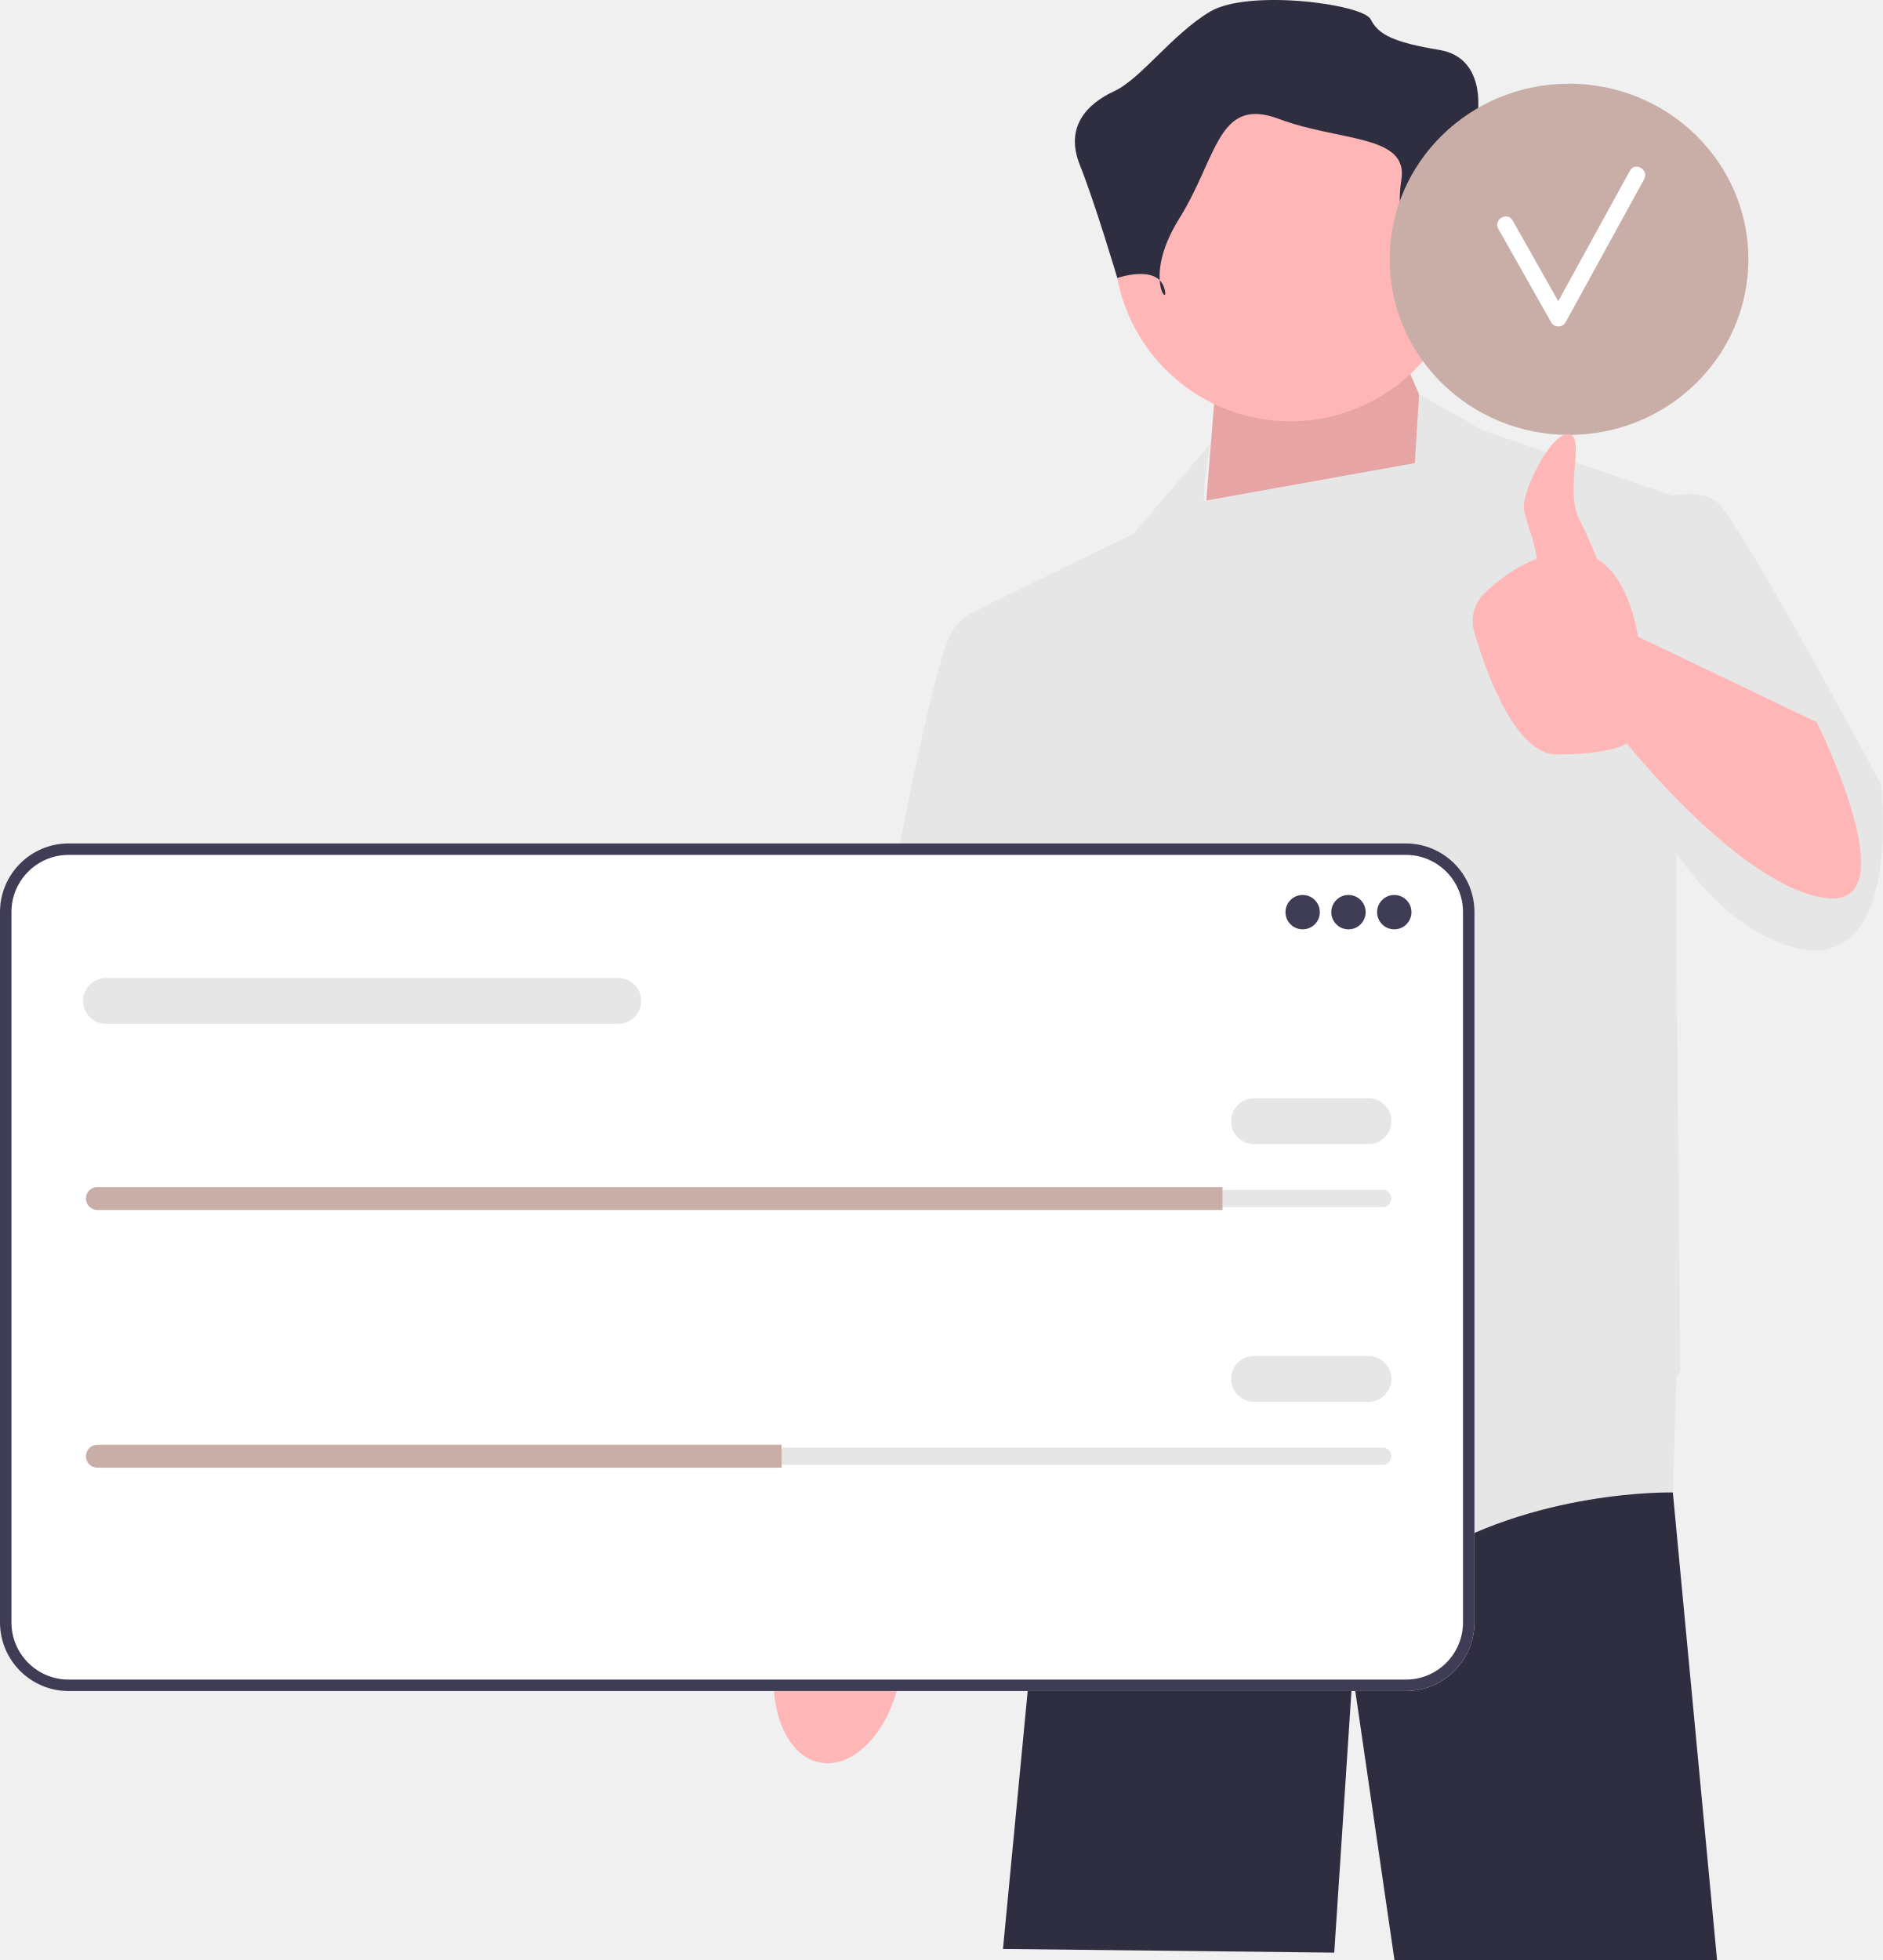
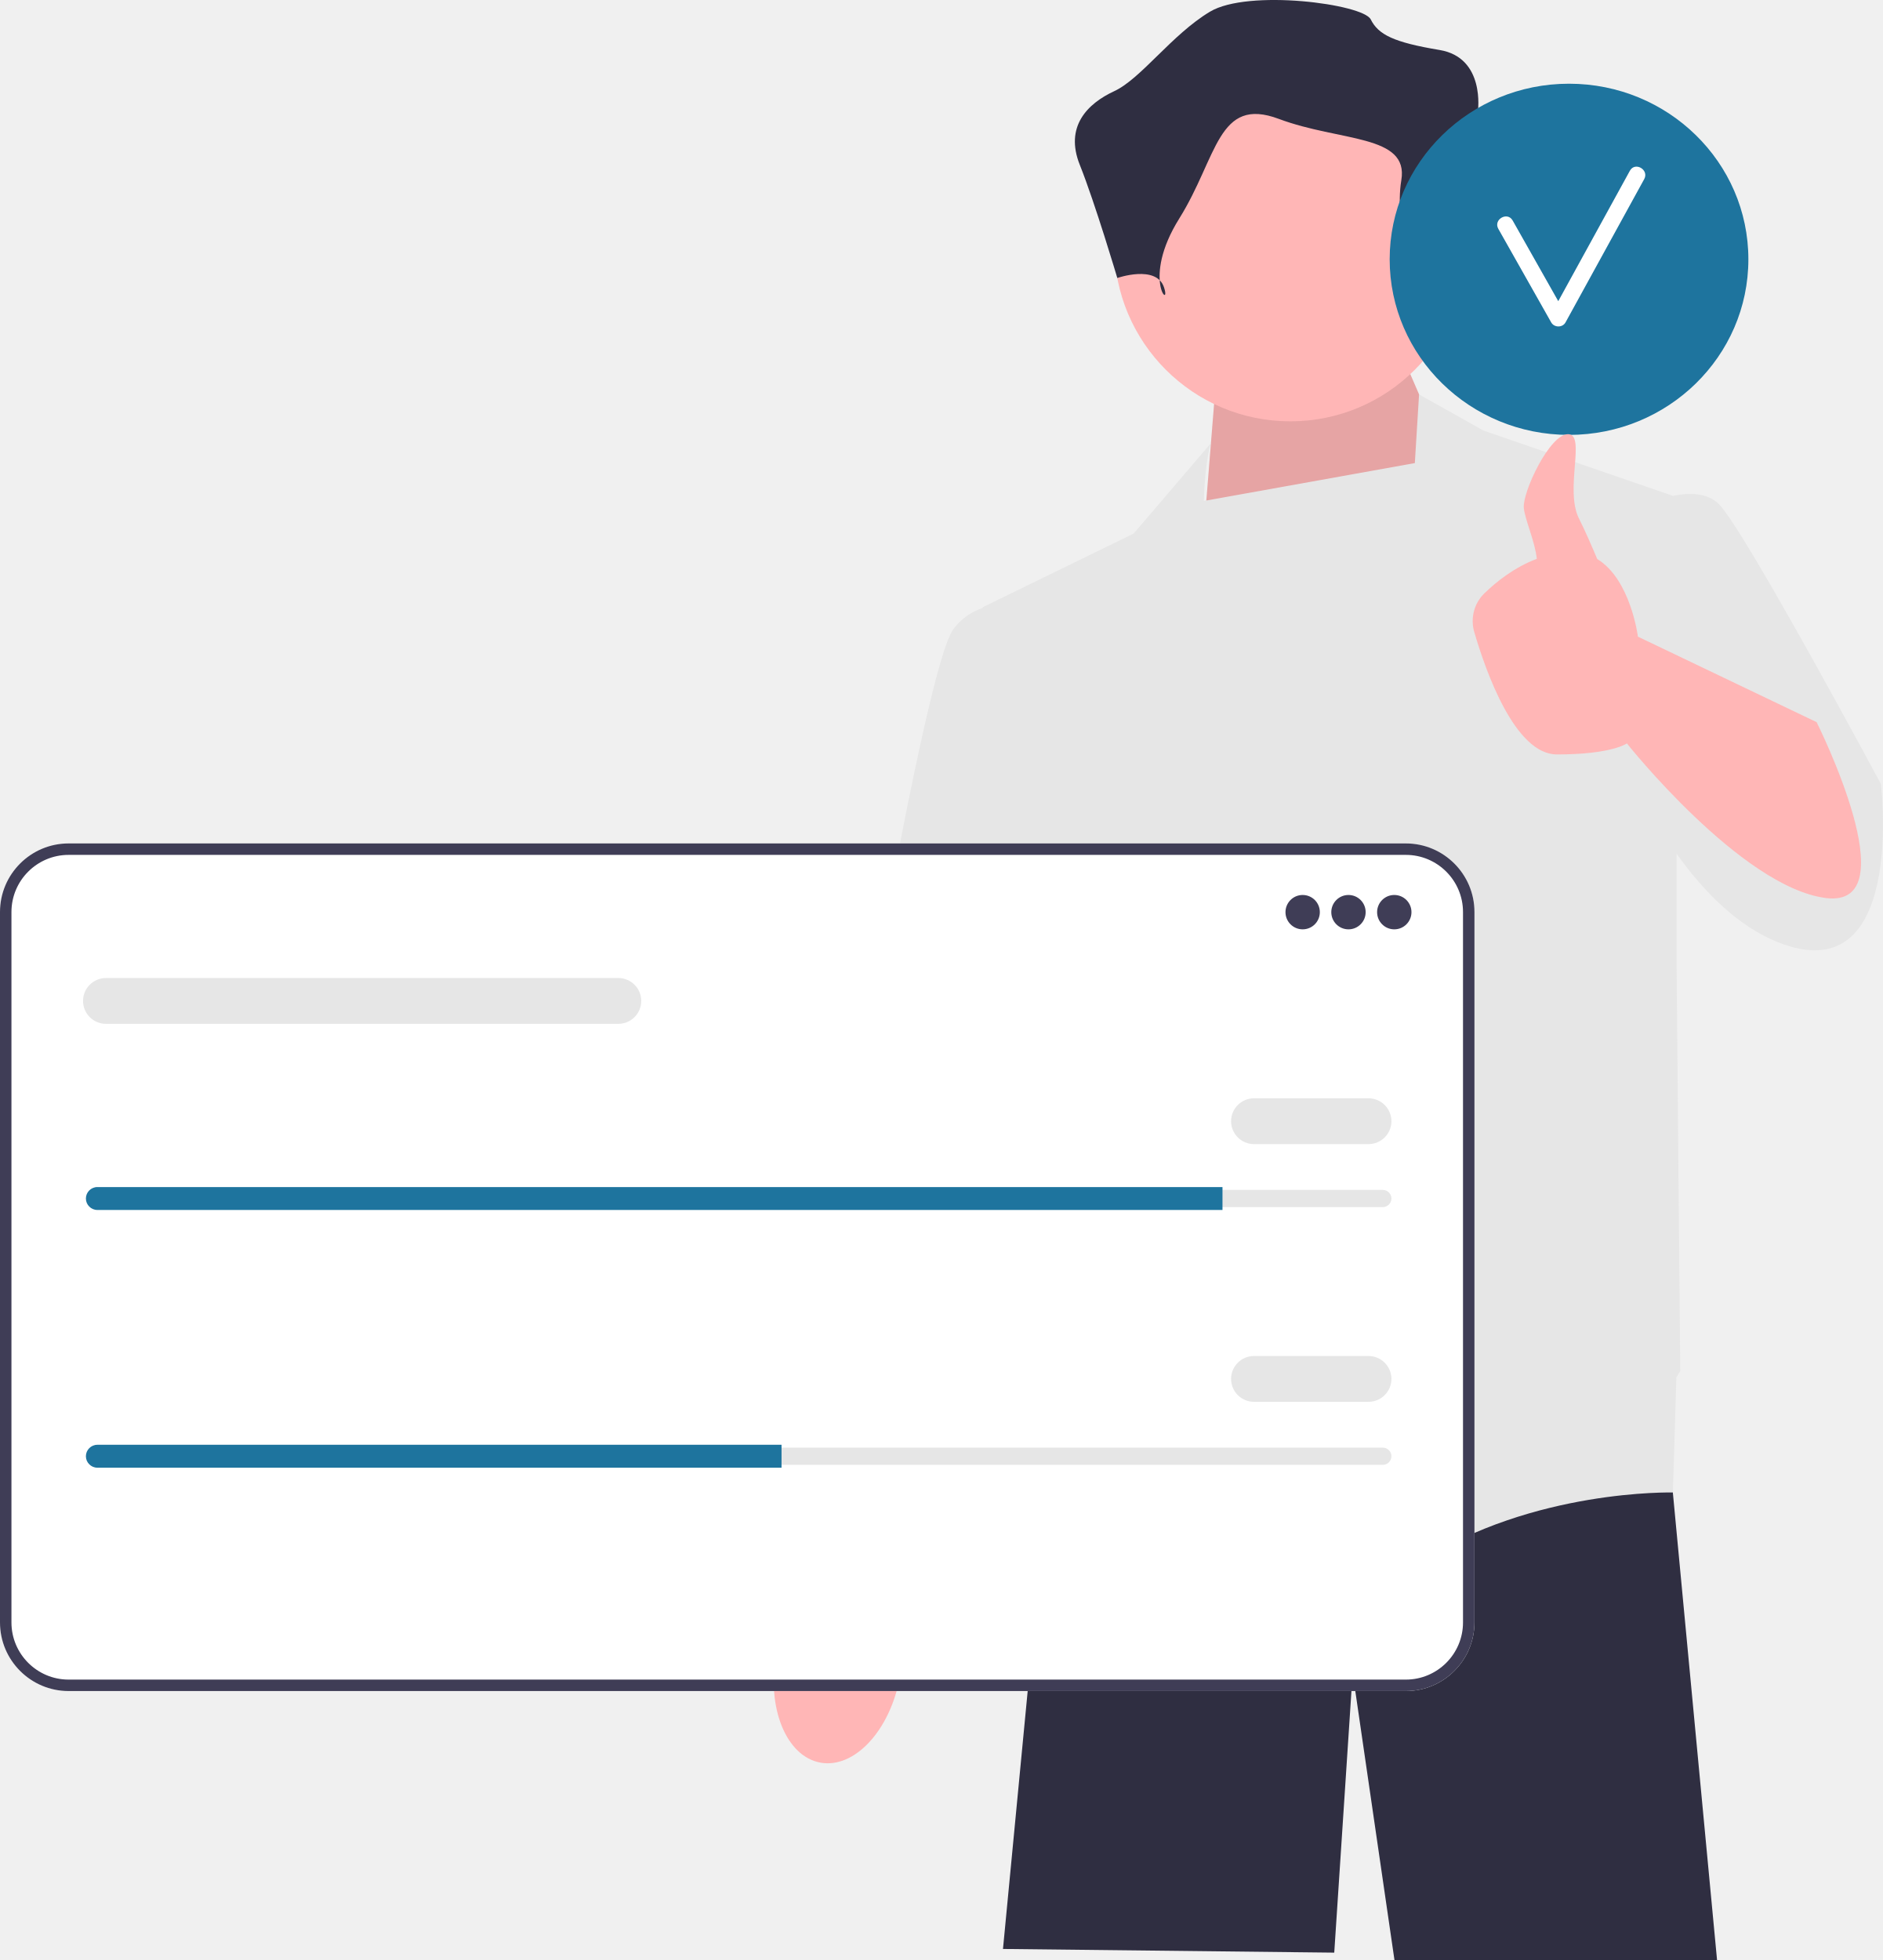
<svg xmlns="http://www.w3.org/2000/svg" width="511.563" height="532.448" viewBox="0 0 511.563 532.448">
  <polygon points="454.491 405.208 454.481 405.448 466.491 532.448 378.851 532.448 367.491 454.448 362.491 530.448 272.491 529.448 282.051 429.668 290.181 383.418 290.181 383.408 291.401 376.448 452.101 376.448 452.311 378.968 454.491 405.208" fill="#2f2e41" />
  <path d="M222.883,478.831c9.282,1.691,18.96-8.762,21.618-23.348,1.163-6.385,.788-12.503-.78-17.506l1.423-8.408,23.883-113.109s43.98-87.975,43.979-103.248c-.001-15.273-12.722-22.763-12.722-22.763l-17.214,.161-53.983,131.847-9.722,97.43-1.573,13.367c-3.232,4.129-5.741,9.721-6.903,16.106-2.657,14.586,2.713,27.78,11.995,29.471Z" fill="#ffb6b6" />
  <polygon points="397.991 135.948 381.991 98.948 329.991 107.948 326.491 151.48 397.991 135.948" fill="#ffb6b6" />
  <polygon points="397.991 135.948 381.991 98.948 329.991 107.948 326.491 151.48 397.991 135.948" opacity=".1" />
  <path d="M510.991,212.948s-37-69-44-76c-3.116-3.116-8.015-3.16-12.493-2.251l-51.507-17.749-17.458-9.809-1.15,18.662-57.315,10.287c.318-11.381,1.924-15.71,1.924-15.71l-21,24.569-41,20,.022,.18c-3.009,1.05-5.861,2.847-8.022,5.82-8,11-30,145-30,145l47,10,6.396-40.14,4.604,36.14,3.5,67.5s64,55,95,35,69-19,69-19l.948-31.288c.675-1.079,1.052-1.712,1.052-1.712l-1-110.984v-29.532c7.618,10.614,16.812,19.741,27.5,24.016,35,14,28-43,28-43Z" fill="#e6e6e6" />
  <circle cx="350.556" cy="66.62" r="47.838" fill="#ffb6b6" />
  <path d="M384.875,80.139s4.16-14.56,13.52-13.52c9.36,1.04,11.44-7.28,9.36-11.44-2.08-4.16-6.24-24.959-6.24-24.959,0,0,2.08-14.56-10.4-16.639-12.48-2.08-16.639-4.16-18.719-8.32-2.08-4.16-33.279-8.32-43.679-2.08-10.4,6.24-18.719,18.212-25.999,21.585-7.28,3.374-13.52,9.614-9.36,20.013,4.16,10.4,10.193,30.739,10.193,30.739,0,0,10.606-3.7,12.686,2.54,2.08,6.24-6.24-2.08,4.16-18.719,10.4-16.639,10.4-33.279,27.039-27.039,16.639,6.24,35.359,4.16,33.279,16.639-2.08,12.48,4.16,31.199,4.16,31.199Z" fill="#2f2e41" />
  <g>
    <path d="M381.949,459.384H18.633c-10.275,0-18.633-8.359-18.633-18.633V247.758c0-10.274,8.359-18.633,18.633-18.633H381.949c10.275,0,18.633,8.359,18.633,18.633v192.993c0,10.274-8.359,18.633-18.633,18.633Z" fill="#fff" />
    <path d="M381.949,459.384H18.633c-10.275,0-18.633-8.359-18.633-18.633V247.758c0-10.274,8.359-18.633,18.633-18.633H381.949c10.275,0,18.633,8.359,18.633,18.633v192.993c0,10.274-8.359,18.633-18.633,18.633ZM18.633,232.236c-8.558,0-15.522,6.963-15.522,15.522v192.993c0,8.558,6.963,15.522,15.522,15.522H381.949c8.558,0,15.522-6.963,15.522-15.522V247.758c0-8.558-6.963-15.522-15.522-15.522H18.633Z" fill="#3f3d56" />
    <circle cx="353.908" cy="247.794" r="4.667" fill="#3f3d56" />
    <circle cx="366.355" cy="247.794" r="4.667" fill="#3f3d56" />
    <circle cx="378.801" cy="247.794" r="4.667" fill="#3f3d56" />
    <path d="M26.449,323.251c-1.287,0-2.334,1.047-2.334,2.334,0,.627,.242,1.208,.682,1.636,.444,.454,1.025,.697,1.652,.697H375.69c1.287,0,2.334-1.047,2.334-2.334,0-.627-.242-1.208-.682-1.636-.444-.454-1.025-.697-1.652-.697H26.449Z" fill="#e6e6e6" />
-     <path d="M332.127,322.473v6.223H26.449c-.856,0-1.634-.342-2.194-.918-.576-.56-.918-1.338-.918-2.194,0-1.711,1.4-3.112,3.112-3.112H332.127Z" fill="#c9ada7" />
+     <path d="M332.127,322.473v6.223H26.449c-.856,0-1.634-.342-2.194-.918-.576-.56-.918-1.338-.918-2.194,0-1.711,1.4-3.112,3.112-3.112H332.127Z" fill="#1e749e" />
    <path d="M371.8,310.805h-31.116c-3.431,0-6.223-2.791-6.223-6.223s2.792-6.223,6.223-6.223h31.116c3.431,0,6.223,2.791,6.223,6.223s-2.792,6.223-6.223,6.223Z" fill="#e6e6e6" />
    <path d="M167.99,278.133H28.782c-3.431,0-6.223-2.791-6.223-6.223s2.792-6.223,6.223-6.223H167.99c3.431,0,6.223,2.791,6.223,6.223s-2.792,6.223-6.223,6.223Z" fill="#e6e6e6" />
    <path d="M26.449,393.262c-1.287,0-2.334,1.047-2.334,2.334,0,.627,.242,1.208,.682,1.636,.444,.454,1.025,.697,1.652,.697H375.69c1.287,0,2.334-1.047,2.334-2.334,0-.627-.242-1.208-.682-1.636-.444-.454-1.025-.697-1.652-.697H26.449Z" fill="#e6e6e6" />
-     <path d="M212.33,392.485v6.223H26.449c-.856,0-1.634-.342-2.194-.918-.576-.56-.918-1.338-.918-2.194,0-1.711,1.4-3.112,3.112-3.112H212.33Z" fill="#c9ada7" />
+     <path d="M212.33,392.485v6.223H26.449c-.856,0-1.634-.342-2.194-.918-.576-.56-.918-1.338-.918-2.194,0-1.711,1.4-3.112,3.112-3.112H212.33Z" fill="#1e749e" />
    <path d="M371.8,380.816h-31.116c-3.431,0-6.223-2.791-6.223-6.223s2.792-6.223,6.223-6.223h31.116c3.431,0,6.223,2.791,6.223,6.223s-2.792,6.223-6.223,6.223Z" fill="#e6e6e6" />
  </g>
  <g>
-     <ellipse cx="426.274" cy="70.441" rx="48.726" ry="47.7" fill="#c9ada7" />
+     <ellipse cx="426.274" cy="70.441" rx="48.726" ry="47.7" fill="#1e749e" />
    <path d="M442.811,46.381c-6.487,11.812-12.974,23.624-19.461,35.437-4.134-7.305-8.246-14.623-12.391-21.922-1.431-2.521-5.325-.254-3.89,2.274,4.804,8.461,9.559,16.951,14.364,25.413,.821,1.447,3.077,1.48,3.89,0,7.126-12.976,14.252-25.951,21.378-38.927,1.396-2.543-2.492-4.818-3.89-2.274Z" fill="#fff" />
  </g>
  <path d="M493.538,196.172l-48.547-23.223s-1.95-15.544-11.054-21.088c-1.548-3.692-3.329-7.749-4.946-10.963-4-7.949,2-22.949-3-22.949s-12.391,15.775-12,20c.3,3.243,2.981,8.905,3.534,13.861-6.097,2.299-11.016,6.241-14.25,9.379-2.799,2.716-3.838,6.768-2.745,10.511,3.169,10.847,11.092,33.249,22.46,33.249,15,0,19-3,19-3,0,0,31,39,54,42s-2.453-47.777-2.453-47.777Z" fill="#ffb6b6" />
</svg>
